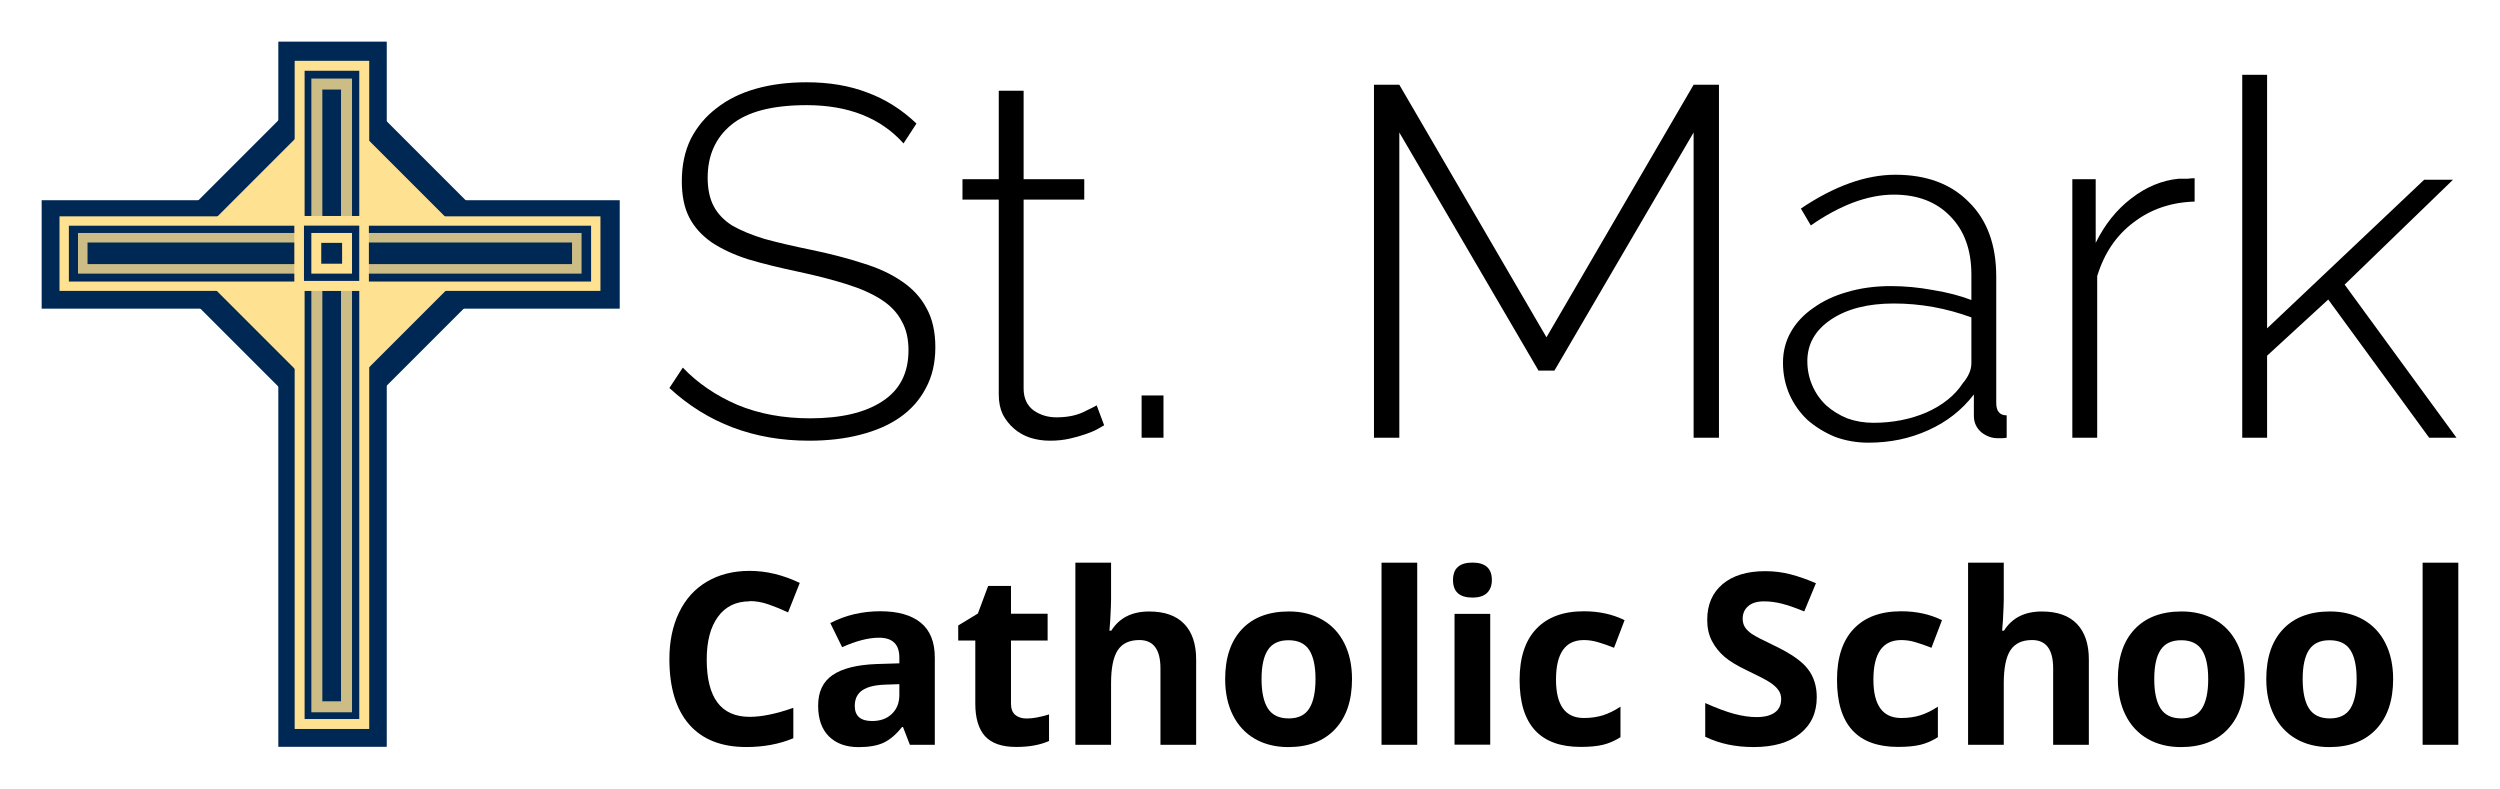
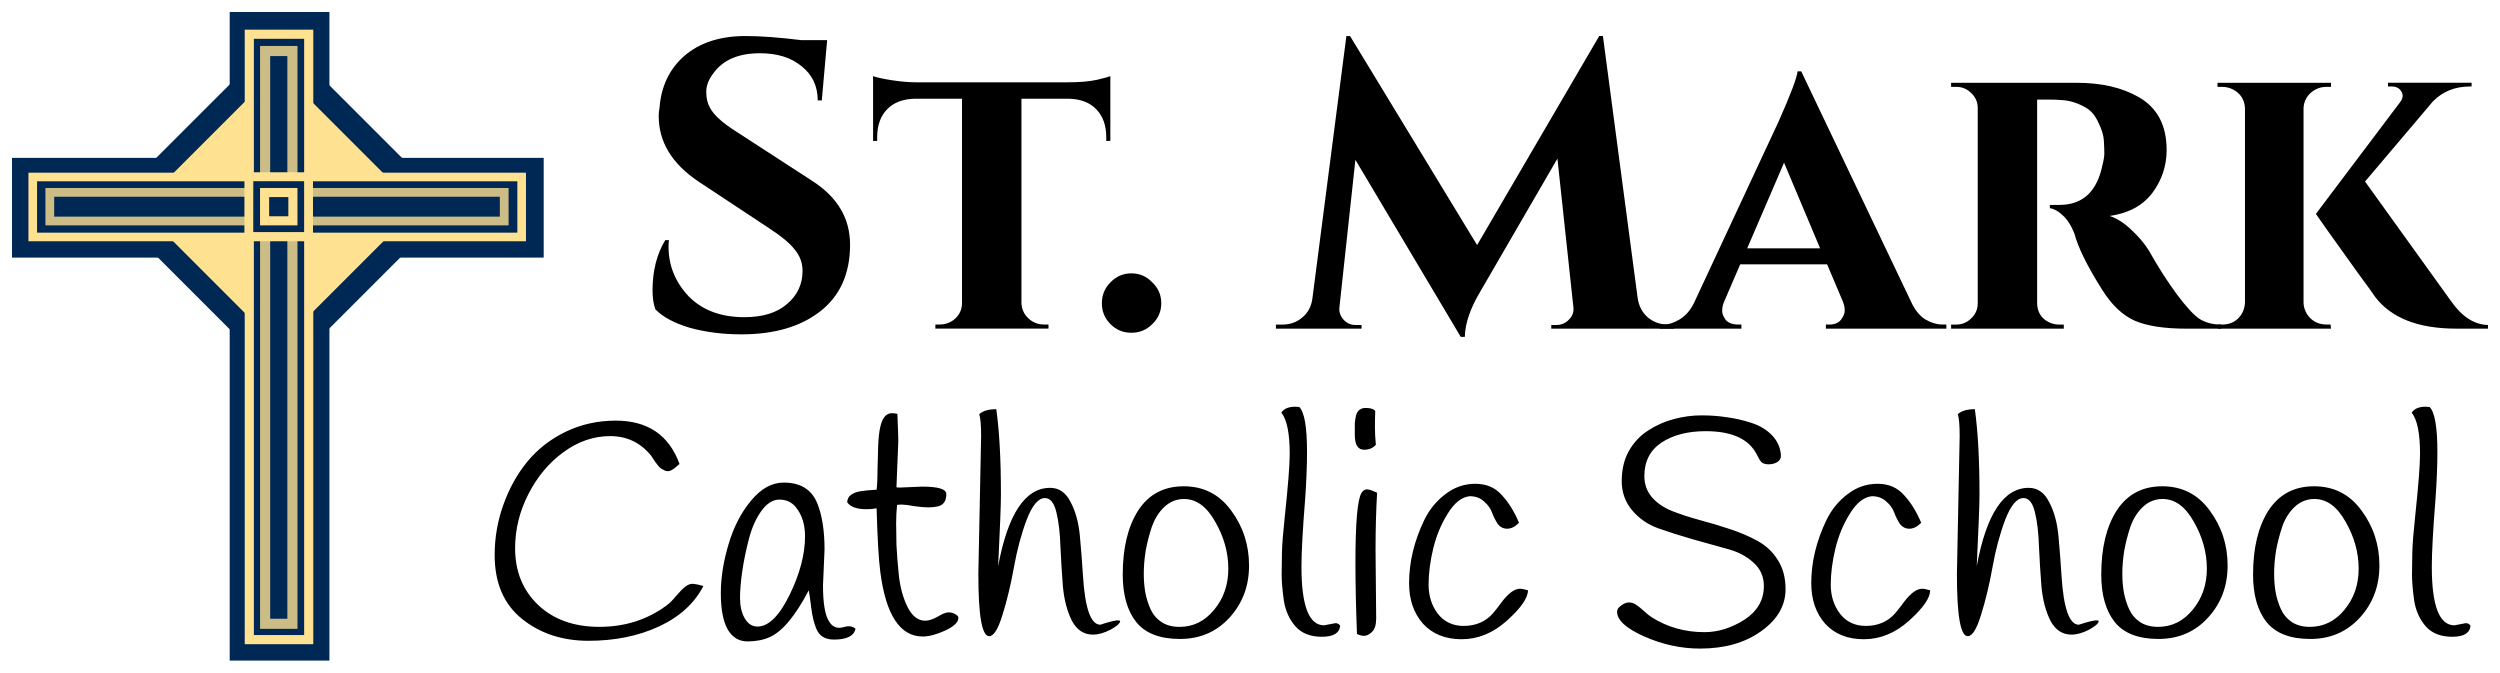
- <svg class="svg-logo" viewBox="0 0 212.658 67.087">
-   <g transform="translate(-31.669 -987.87)">
-     <g transform="matrix(.30204 0 0 .30204 24.577 733.84)" class="logo__stmark">
-       <path d="m277.94 881.44q-9.66-10.78-27.3-10.78-14.56 0-21.28 5.6-6.58 5.46-6.58 14.84 0 4.76 1.68 7.98t5.18 5.46q3.64 2.1 9.1 3.78 5.6 1.54 13.16 3.08 8.12 1.68 14.56 3.78 6.44 1.96 10.92 5.04 4.62 3.08 7 7.56 2.52 4.48 2.52 11.06t-2.66 11.48q-2.52 4.9-7.28 8.26-4.62 3.22-11.2 4.9-6.44 1.68-14.42 1.68-23.24 0-39.34-14.84l3.78-5.74q6.3 6.58 15.4 10.5 9.1 3.78 20.44 3.78 13.02 0 20.3-4.76 7.42-4.76 7.42-14.42 0-4.9-1.96-8.26-1.82-3.5-5.74-6.02t-9.8-4.34q-5.74-1.82-13.58-3.5-7.98-1.68-14.14-3.5-6.02-1.96-10.22-4.76-4.2-2.94-6.3-7t-2.1-10.22q0-6.72 2.52-11.9 2.66-5.18 7.28-8.68 4.62-3.64 11.06-5.46t14.28-1.82q9.66 0 17.22 2.94 7.56 2.8 13.72 8.68l-3.64 5.6z" />
-       <path d="m334.44 960.82q-0.56 0.28-1.96 1.12-1.26 0.7-3.36 1.4-1.96 0.7-4.48 1.26t-5.46 0.56-5.6-0.84q-2.52-0.84-4.48-2.52t-3.22-4.06q-1.12-2.38-1.12-5.6v-54.88h-10.22v-5.74h10.22v-24.92h7v24.92h17.08v5.74h-17.08v53.2q0 4.06 2.8 6.16 2.8 1.96 6.44 1.96 4.34 0 7.42-1.4 3.22-1.54 3.92-1.96l2.1 5.6z" />
-       <path d="m344.99 964.32v-11.9h6.16v11.9h-6.16z" />
-       <path d="m500.45 964.32v-85.96l-39.2 67.06h-4.48l-39.2-67.06v85.96h-7.14v-99.4h7.14l41.44 71.12 41.44-71.12h7.14v99.4h-7.14z" />
-       <path d="m549.7 965.72q-5.04 0-9.52-1.68-4.34-1.82-7.7-4.76-3.22-3.08-5.04-7.14-1.82-4.2-1.82-8.96t2.24-8.68 6.3-6.72q4.06-2.94 9.52-4.48 5.6-1.68 12.32-1.68 5.88 0 11.9 1.12 6.02 0.98 10.78 2.8v-7.14q0-10.36-5.88-16.38-5.88-6.16-15.96-6.16-5.46 0-11.48 2.24-5.88 2.24-11.9 6.44l-2.8-4.76q14.14-9.52 26.6-9.52 13.16 0 20.72 7.7 7.7 7.56 7.7 21v35.56q0 3.5 2.94 3.5v6.3q-0.7 0.14-1.4 0.14-0.56 0-1.12 0-2.52 0-4.62-1.68-2.1-1.82-2.1-4.62v-6.02q-5.04 6.58-12.88 10.08-7.7 3.5-16.8 3.5zm1.4-5.6q8.12 0 14.98-2.94 6.86-3.08 10.22-8.26 2.38-2.8 2.38-5.6v-12.88q-10.64-3.92-21.84-3.92-10.92 0-17.64 4.48t-6.72 11.76q0 3.64 1.4 6.86t3.92 5.6q2.52 2.24 5.88 3.64 3.5 1.26 7.42 1.26z" />
-       <path d="m641.55 897.82q-9.94 0.28-17.22 5.88-7.28 5.46-10.22 15.12v45.5h-7v-72.8h6.58v17.92q3.78-7.7 9.94-12.46 6.3-4.9 13.44-5.6 1.4 0 2.52 0 1.12-0.14 1.96-0.14v6.58z" />
-       <path d="m707.6 964.32-28.42-38.92-17.22 15.82v23.1h-7v-102.2h7v71.4l44.24-41.86h8.12l-30.52 29.54 31.5 43.12h-7.7z" />
-     </g>
-     <g transform="matrix(.30204 0 0 .30204 24.577 733.84)" class="logo__catholic-school">
-       <g>
-         <path d="m234.61 1010.4q-5.768 0-8.932 4.351-3.164 4.318-3.164 12.063 0 16.117 12.096 16.117 5.076 0 12.294-2.538v8.569q-5.933 2.472-13.25 2.472-10.514 0-16.084-6.361-5.57-6.4-5.57-18.4 0-7.515 2.736-13.151 2.736-5.669 7.844-8.668 5.142-3.032 12.03-3.032 7.02 0 14.106 3.395l-3.296 8.306q-2.703-1.285-5.438-2.241t-5.372-0.956z" />
-         <path d="m279.73 1050.8-1.945-5.01h-0.264q-2.538 3.197-5.24 4.449-2.67 1.22-6.987 1.22-5.306 0-8.372-3.032-3.032-3.032-3.032-8.635 0-5.867 4.087-8.635 4.12-2.801 12.393-3.098l6.394-0.198v-1.615q0-5.603-5.735-5.603-4.417 0-10.382 2.67l-3.329-6.79q6.361-3.329 14.106-3.329 7.416 0 11.371 3.23 3.955 3.23 3.955 9.822v24.554h-7.02zm-2.966-17.073-3.889 0.132q-4.383 0.132-6.526 1.582-2.142 1.45-2.142 4.417 0 4.252 4.878 4.252 3.494 0 5.57-2.01 2.109-2.01 2.109-5.339v-3.032z" />
-         <path d="m312.59 1043.4q2.637 0 6.328-1.154v7.482q-3.757 1.681-9.229 1.681-6.032 0-8.8-3.032-2.736-3.065-2.736-9.163v-17.765h-4.812v-4.252l5.537-3.362 2.9-7.778h6.427v7.844h10.316v7.548h-10.316v17.765q0 2.142 1.187 3.164 1.22 1.022 3.197 1.022z" />
-         <path d="m360.35 1050.8h-10.052v-21.522q0-7.976-5.933-7.976-4.219 0-6.097 2.868-1.879 2.867-1.879 9.294v17.336h-10.052v-51.284h10.052v10.448q0 1.22-0.231 5.735l-0.231 2.966h0.527q3.362-5.405 10.679-5.405 6.493 0 9.855 3.494t3.362 10.02v24.027z" />
-         <path d="m378.77 1032.3q0 5.471 1.78 8.273 1.813 2.802 5.867 2.802 4.021 0 5.768-2.769 1.78-2.801 1.78-8.306 0-5.471-1.78-8.207-1.78-2.736-5.834-2.736-4.021 0-5.801 2.736-1.78 2.703-1.78 8.207zm25.477 0q0 8.998-4.746 14.074-4.746 5.076-13.217 5.076-5.306 0-9.36-2.307-4.054-2.34-6.229-6.691-2.175-4.351-2.175-10.151 0-9.031 4.713-14.04 4.713-5.01 13.25-5.01 5.306 0 9.36 2.307 4.054 2.307 6.229 6.625 2.175 4.318 2.175 10.118z" />
-         <path d="m422.61 1050.8h-10.052v-51.284h10.052v51.284z" />
-         <path d="m432.69 1004.4q0-4.911 5.471-4.911t5.471 4.911q0 2.34-1.384 3.659-1.351 1.285-4.087 1.285-5.471 0-5.471-4.944zm10.481 46.373h-10.052v-36.848h10.052v36.848z" />
-         <path d="m468.65 1051.4q-17.205 0-17.205-18.886 0-9.393 4.68-14.337 4.68-4.977 13.414-4.977 6.394 0 11.47 2.505l-2.966 7.778q-2.373-0.956-4.417-1.549-2.043-0.626-4.087-0.626-7.844 0-7.844 11.14 0 10.81 7.844 10.81 2.9 0 5.372-0.758 2.472-0.791 4.944-2.439v8.602q-2.439 1.549-4.944 2.142-2.472 0.593-6.262 0.593z" />
-         <path d="m535.13 1037.4q0 6.526-4.713 10.283-4.68 3.757-13.052 3.757-7.712 0-13.645-2.9v-9.492q4.878 2.175 8.24 3.065 3.395 0.89 6.196 0.89 3.362 0 5.142-1.285 1.813-1.285 1.813-3.823 0-1.417-0.791-2.505-0.791-1.121-2.34-2.142-1.516-1.022-6.229-3.263-4.417-2.076-6.625-3.988-2.208-1.912-3.527-4.449-1.318-2.538-1.318-5.933 0-6.394 4.318-10.052 4.351-3.658 11.997-3.658 3.757 0 7.152 0.89 3.428 0.89 7.152 2.505l-3.296 7.943q-3.856-1.582-6.394-2.208-2.505-0.626-4.944-0.626-2.9 0-4.449 1.351t-1.549 3.527q0 1.351 0.626 2.373 0.626 0.989 1.978 1.944 1.384 0.923 6.493 3.362 6.757 3.23 9.261 6.493 2.505 3.23 2.505 7.943z" />
-         <path d="m558.04 1051.4q-17.205 0-17.205-18.886 0-9.393 4.68-14.337 4.68-4.977 13.414-4.977 6.394 0 11.47 2.505l-2.966 7.778q-2.373-0.956-4.417-1.549-2.043-0.626-4.087-0.626-7.844 0-7.844 11.14 0 10.81 7.844 10.81 2.9 0 5.372-0.758 2.472-0.791 4.944-2.439v8.602q-2.439 1.549-4.944 2.142-2.472 0.593-6.262 0.593z" />
-         <path d="m611.76 1050.8h-10.052v-21.522q0-7.976-5.933-7.976-4.219 0-6.097 2.868-1.879 2.867-1.879 9.294v17.336h-10.052v-51.284h10.052v10.448q0 1.22-0.231 5.735l-0.231 2.966h0.527q3.362-5.405 10.679-5.405 6.493 0 9.855 3.494t3.362 10.02v24.027z" />
-         <path d="m630.18 1032.3q0 5.471 1.78 8.273 1.813 2.802 5.867 2.802 4.021 0 5.768-2.769 1.78-2.801 1.78-8.306 0-5.471-1.78-8.207-1.78-2.736-5.834-2.736-4.021 0-5.801 2.736-1.78 2.703-1.78 8.207zm25.477 0q0 8.998-4.746 14.074-4.746 5.076-13.217 5.076-5.306 0-9.36-2.307-4.054-2.34-6.229-6.691-2.175-4.351-2.175-10.151 0-9.031 4.713-14.04 4.713-5.01 13.25-5.01 5.306 0 9.36 2.307 4.054 2.307 6.229 6.625 2.175 4.318 2.175 10.118z" />
-         <path d="m671.98 1032.3q0 5.471 1.78 8.273 1.813 2.802 5.867 2.802 4.021 0 5.768-2.769 1.78-2.801 1.78-8.306 0-5.471-1.78-8.207-1.78-2.736-5.834-2.736-4.021 0-5.801 2.736-1.78 2.703-1.78 8.207zm25.477 0q0 8.998-4.746 14.074-4.746 5.076-13.217 5.076-5.306 0-9.36-2.307-4.054-2.34-6.229-6.691-2.175-4.351-2.175-10.151 0-9.031 4.713-14.04 4.713-5.01 13.25-5.01 5.306 0 9.36 2.307 4.054 2.307 6.229 6.625 2.175 4.318 2.175 10.118z" />
-         <path d="m715.81 1050.8h-10.052v-51.284h10.052v51.284z" />
-       </g>
-     </g>
-     <g transform="matrix(.28825 0 0 .28825 34.287 989.71)">
-       <g style="fill:#002855" transform="translate(-203.54 31.203)">
-         <rect style="fill-rule:evenodd;fill:#002855" height="208.1" width="32" y="-25.3" x="276.59" />
-         <rect style="fill-rule:evenodd;fill:#002855" height="32" width="170.59" y="21.5" x="206.75" />
-         <rect style="fill-rule:evenodd;fill:#002855" transform="rotate(-45)" height="77.975" width="77.975" y="194.12" x="141.49" />
-       </g>
-       <rect style="fill-rule:evenodd;stroke:#ffe192;stroke-width:2.823;fill:#ffe192" transform="rotate(-45)" height="60.304" width="60.304" y="81.014" x="-15.955" />
-       <g transform="translate(572.26 151)">
-         <g transform="translate(-305.13 32.191)">
-           <rect style="fill-rule:evenodd;stroke:#ffe192;stroke-width:2.933;fill:#002855" height="194.24" width="19.067" y="-170.16" x="-187.79" />
-           <rect style="opacity:.8;stroke:#ffe192;stroke-width:3.244;fill:none" height="183.77" width="8.756" y="-164.77" x="-182.71" />
-           <rect style="fill-rule:evenodd;stroke:#ffe192;stroke-width:2.762;fill:#002855" height="19.238" width="156.87" y="-124.35" x="-257.27" />
-           <rect style="opacity:.8;fill-rule:evenodd;stroke:#ffe192;stroke-width:2.813;fill:#002855" height="9.187" width="145.79" y="-119.42" x="-251.79" />
-         </g>
-       </g>
-       <rect style="fill-rule:evenodd;stroke:#ffe192;stroke-width:2.842;fill:#002855" height="19.158" width="19.158" y="58.777" x="79.197" />
-       <rect style="fill-rule:evenodd;stroke:#ffe192;stroke-width:2.924;fill:#002855" height="9.076" width="9.076" y="63.824" x="84.258" />
-     </g>
+ <svg xmlns="http://www.w3.org/2000/svg" viewBox="0 0 208.148 56" class="svg-logo" id="svg2" version="1.1">
+   <defs id="defs42" />
+   <g fill="#002855" fill-rule="evenodd" id="g4">
+     <path d="M19.124 1h8.304v54h-8.304z" id="path6" />
+     <path d="M1 13.144h44.268v8.304H1z" id="path8" />
+     <path d="M8.93 17.22L23.24 2.917 37.546 17.22l-14.31 14.31z" id="path10" />
+   </g>
+   <path d="M12.106 17.26L23.17 6.196 34.234 17.26 23.17 28.326z" fill="#ffe192" fill-rule="evenodd" stroke="#ffe192" stroke-width=".733" id="path12" />
+   <g stroke="#ffe192" id="g14">
+     <path d="M20.756 2.85h4.947v50.404h-4.947z" fill="#002855" fill-rule="evenodd" stroke-width=".761" id="path16" />
+     <path d="M22.074 4.248h2.272v47.688h-2.272z" opacity=".8" fill="none" stroke-width=".842" id="path18" />
+     <path d="M2.726 14.736h40.707v4.993H2.726z" fill="#002855" fill-rule="evenodd" stroke-width=".717" id="path20" />
+     <path d="M4.148 16.016H41.98V18.4H4.148z" opacity=".8" fill="#002855" fill-rule="evenodd" stroke-width=".73" id="path22" />
+   </g>
+   <path d="M20.72 14.72h4.97v4.972h-4.972z" fill="#002855" fill-rule="evenodd" stroke="#ffe192" stroke-width=".737" id="path24" />
+   <path d="M22.03 16.03h2.357v2.355H22.03z" fill="#002855" fill-rule="evenodd" stroke="#ffe192" stroke-width=".759" id="path26" />
+   <g class="title--color" id="g28" transform="translate(0,2)">
+     <path style="-inkscape-font-specification:'Cinzel Bold'" d="m 54.33,22.19 q 0,-2.457 1.06,-4.198 l 0.306,0 q -0.034,0.274 -0.034,0.548 0,2.354 1.672,4.128 1.707,1.74 4.64,1.74 2.286,0 3.55,-1.092 1.295,-1.092 1.295,-2.764 0,-0.99 -0.65,-1.774 -0.613,-0.786 -2.08,-1.74 l -5.938,-3.925 q -3.308,-2.217 -3.308,-5.457 0,-0.343 0.068,-0.684 Q 55.117,4.276 56.993,2.639 58.904,1 62.077,1 q 1.876,0 4.64,0.342 l 2.15,0 -0.445,5.016 -0.34,0 q 0,-1.775 -1.33,-2.832 -1.297,-1.093 -3.48,-1.093 -2.662,0 -3.856,1.64 -0.614,0.783 -0.614,1.57 0,0.782 0.307,1.328 0.476,0.89 2.08,1.912 l 6.517,4.23 q 3.07,2.013 3.07,5.255 0,3.616 -2.49,5.56 -2.457,1.91 -6.552,1.91 -2.318,0 -4.298,-0.545 -1.945,-0.58 -2.866,-1.536 -0.24,-0.647 -0.24,-1.57 z m 37.776,-12.452 0,-0.31 q 0,-1.467 -0.82,-2.32 -0.82,-0.853 -2.284,-0.888 l -3.957,0 0,17.026 q 0.034,0.75 0.58,1.262 0.545,0.51 1.296,0.51 l 0.375,0 0,0.342 -9.418,0 0,-0.34 0.34,0 q 0.785,0 1.33,-0.513 0.548,-0.513 0.548,-1.297 l 0,-16.992 -3.926,0 q -1.5,0.035 -2.318,0.89 -0.82,0.85 -0.82,2.318 l 0,0.307 -0.34,0 0,-5.393 q 0.477,0.17 1.57,0.34 1.125,0.173 2.013,0.173 l 12.59,0 q 1.5,0 2.456,-0.205 0.99,-0.24 1.126,-0.307 l 0,5.392 -0.34,0 z m 3.832,15.25 q -0.717,0.717 -1.74,0.717 -1.024,0 -1.74,-0.717 -0.717,-0.717 -0.717,-1.74 0,-1.024 0.716,-1.74 0.717,-0.75 1.74,-0.75 1.024,0 1.74,0.75 0.75,0.716 0.75,1.74 0,1.023 -0.75,1.74 z m 42.91,0.033 0.544,0 0,0.343 -10.234,0 0,-0.307 0.512,0 q 0.58,-0.034 0.99,-0.478 0.41,-0.443 0.34,-0.99 l -1.33,-12.384 -6.414,11.055 q -1.263,2.114 -1.297,3.785 l -0.34,0 -8.77,-14.74 -1.33,12.283 q -0.07,0.546 0.34,1.023 0.41,0.446 0.99,0.446 l 0.512,0 0,0.307 -7.13,0 0,-0.34 0.545,0 q 0.955,0 1.637,-0.58 0.716,-0.58 0.853,-1.57 l 2.832,-21.87 0.307,0 10.577,17.4 L 133.15,1 l 0.307,0 2.9,21.87 q 0.17,0.99 0.854,1.57 0.715,0.58 1.637,0.58 z" id="path30" />
+     <path style="-inkscape-font-specification:'Cinzel Bold'" d="m 161.778,25.02 0.273,0 0,0.343 -10.03,0 0,-0.34 0.272,0 q 0.683,0 0.99,-0.41 0.307,-0.41 0.307,-0.75 0,-0.342 -0.137,-0.717 l -1.33,-3.14 -7.234,0 -1.366,3.174 q -0.136,0.34 -0.136,0.716 0,0.34 0.306,0.75 0.342,0.376 1.024,0.376 l 0.272,0 0,0.342 -6.823,0 0,-0.34 0.273,0 q 0.715,0 1.43,-0.445 0.718,-0.444 1.16,-1.33 l 7.064,-15.15 q 1.5,-3.378 1.57,-4.16 l 0.305,0 9.143,19.174 q 0.444,0.99 1.16,1.466 0.75,0.444 1.502,0.444 z m -16.31,-6.344 6.074,0 -3.003,-7.13 -3.07,7.13 z m 25.234,-12.386 -1.092,0 0,16.924 q 0,0.82 0.548,1.33 0.58,0.48 1.296,0.48 l 0.375,0 0,0.34 -9.382,0 0,-0.34 0.41,0 q 0.75,0 1.262,-0.514 0.546,-0.513 0.546,-1.263 l 0,-16.24 q 0,-0.75 -0.546,-1.262 -0.512,-0.512 -1.23,-0.512 l -0.442,0 0,-0.34 10.475,0 q 3.068,0 5.15,1.194 2.32,1.33 2.32,4.4 0,1.98 -1.193,3.583 -1.195,1.57 -3.548,1.91 0.92,0.308 1.808,1.16 0.92,0.853 1.466,1.74 1.09,1.946 2.286,3.583 1.194,1.604 1.91,2.082 0.75,0.478 1.808,0.478 l 0,0.342 -2.866,0 q -2.832,0 -4.368,-0.682 -1.5,-0.683 -2.694,-2.593 -1.843,-2.934 -2.286,-4.64 -0.41,-1.024 -0.99,-1.536 -0.545,-0.512 -1.057,-0.58 l 0,-0.273 0.852,0 q 2.898,-0.033 3.548,-3.41 0.136,-0.513 0.136,-0.888 0,-0.374 -0.035,-1.023 -0.035,-0.685 -0.444,-1.503 -0.376,-0.853 -0.99,-1.23 -1.06,-0.646 -2.184,-0.68 -0.374,-0.035 -0.852,-0.035 z" id="path32" />
+     <path style="-inkscape-font-specification:'Cinzel Bold'" d="m 184.663,25.363 0,-0.34 0.34,0 q 1.094,0 1.64,-0.888 0.24,-0.41 0.272,-0.92 l 0,-16.175 q -0.034,-1.056 -0.955,-1.568 -0.444,-0.24 -0.956,-0.24 l -0.375,0 0,-0.34 9.45,0 0,0.34 -0.376,0 q -0.752,0 -1.332,0.513 -0.546,0.512 -0.58,1.262 l 0,16.207 q 0.034,0.75 0.58,1.296 0.546,0.51 1.33,0.51 l 0.34,0 0.035,0.342 -9.416,0 z m 22.485,0 -2.63,0 q -4.74,0 -6.753,-2.627 -0.17,-0.273 -1.5,-2.08 -3.447,-4.812 -3.447,-4.846 l 6.996,-9.28 q 0.374,-0.478 0.135,-0.887 -0.24,-0.444 -0.82,-0.444 l -0.306,0 0,-0.31 6.96,0 0,0.311 -0.137,0 q -1.844,0 -3.07,1.227 l -5.665,6.687 7.164,9.963 q 1.366,1.945 3.072,1.98 l 0,0.306 z" id="path34" />
+   </g>
+   <g class="title--color2" id="g36" transform="translate(0,-1.003)">
+     <path d="m 56.578,39.634 q -0.387,0.36 -0.67,0.516 -0.284,0.155 -0.568,0.026 -0.257,-0.13 -0.36,-0.207 -0.104,-0.078 -0.413,-0.49 -0.284,-0.44 -0.36,-0.542 -1.316,-1.624 -3.404,-1.624 -2.063,0 -3.893,1.34 -1.805,1.315 -2.913,3.48 -1.11,2.167 -1.11,4.513 0,2.887 1.91,4.718 1.932,1.83 5.103,1.83 3.197,0 5.595,-1.78 0.387,-0.282 0.825,-0.824 0.464,-0.54 0.774,-0.772 0.335,-0.232 0.618,-0.206 0.31,0.025 0.85,0.18 -1.108,2.166 -3.71,3.378 -2.58,1.185 -5.854,1.185 -3.274,0 -5.543,-1.83 -2.27,-1.83 -2.27,-5.31 0,-2.167 0.723,-4.178 0.722,-2.036 1.985,-3.583 1.29,-1.573 3.197,-2.5 1.934,-0.93 4.177,-0.93 3.996,0 5.31,3.61 z m 12.072,7.142 -0.128,2.965 q 0,2.244 0.516,3.017 0.31,0.516 0.85,0.516 0.155,0 0.44,-0.078 0.54,-0.154 0.9,0.155 -0.18,0.902 -1.804,0.902 -1.108,0 -1.47,-0.928 -0.283,-0.696 -0.412,-1.727 -0.13,-1.057 -0.206,-1.444 -1.676,3.197 -3.248,3.893 -0.8,0.36 -1.857,0.36 -1.056,0 -1.65,-1.004 -0.566,-1.032 -0.566,-2.99 0,-1.96 0.645,-4.1 0.643,-2.166 1.88,-3.636 1.238,-1.495 2.708,-1.495 2.114,0 2.81,1.754 0.593,1.496 0.593,3.842 z m -6.316,-0.825 q -0.36,1.393 -0.54,2.656 -0.18,1.238 -0.18,2.217 0,0.954 0.385,1.65 0.412,0.697 1.056,0.697 1.393,0 2.682,-2.63 1.29,-2.63 1.29,-4.9 0,-1.468 -0.775,-2.422 -0.515,-0.62 -1.366,-0.62 -0.825,0 -1.52,0.98 -0.672,0.955 -1.033,2.373 z m 9.776,-2.553 q -1.16,0 -1.57,-0.567 0,-0.41 0.334,-0.643 0.36,-0.232 0.773,-0.284 0.413,-0.077 1.34,-0.13 0.078,-0.695 0.078,-1.778 0.026,-1.108 0.052,-1.882 0.077,-2.037 0.618,-2.5 0.233,-0.207 0.49,-0.207 0.284,0 0.49,0.052 0.078,1.856 0.078,2.243 l -0.155,3.868 q 0.05,0.026 0.283,0.026 l 1.858,-0.078 q 2.01,0 2.01,0.62 0,0.876 -0.72,1.03 -0.336,0.078 -0.8,0.078 -0.44,0 -1.16,-0.103 -0.697,-0.128 -1.006,-0.128 -0.31,0 -0.413,0.025 -0.078,0.748 -0.078,1.496 0,0.722 0.026,1.83 0.05,1.083 0.206,2.604 0.18,1.52 0.748,2.63 0.567,1.083 1.444,1.083 0.438,0 1.03,-0.335 0.594,-0.36 0.903,-0.36 0.334,0 0.566,0.153 0.258,0.13 0.258,0.31 0,0.54 -1.108,1.057 -1.083,0.49 -1.857,0.49 -2.837,0 -3.533,-5.363 -0.206,-1.547 -0.31,-5.31 -0.412,0.076 -0.876,0.076 z m 9.345,5.466 0.232,-11.55 q 0,-1.34 -0.155,-1.83 0.464,-0.413 1.418,-0.413 0.387,2.76 0.387,7.09 0,1.29 -0.232,5.982 1.212,-6.523 4.33,-6.523 1.11,0 1.703,1.185 0.62,1.16 0.773,2.836 0.156,1.677 0.26,3.353 0.257,4.022 1.443,4.022 0.026,0 0.49,-0.155 1.03,-0.31 1.16,-0.155 0,0.284 -0.8,0.722 -0.798,0.413 -1.47,0.413 -1.133,0 -1.752,-1.16 -0.592,-1.186 -0.747,-2.862 -0.13,-1.676 -0.206,-3.326 -0.05,-1.676 -0.335,-2.836 Q 87.67,42.471 87,42.471 q -0.825,0 -1.52,1.805 -0.67,1.78 -1.058,3.944 -0.387,2.165 -0.954,3.97 -0.54,1.78 -1.11,1.78 -0.9,0 -0.9,-5.106 z M 94.766,43.5 q 1.314,-2.01 3.79,-2.01 2.474,0 3.944,2.01 1.495,2.012 1.495,4.59 0,2.553 -1.624,4.332 -1.623,1.78 -4.124,1.78 -2.5,0 -3.635,-1.393 -1.134,-1.42 -1.134,-3.972 0,-3.326 1.29,-5.337 z m 1.134,1.37 q -0.335,1.005 -0.516,2.01 -0.154,1.006 -0.154,1.883 0,0.852 0.13,1.574 0.127,0.696 0.437,1.392 0.31,0.67 0.928,1.083 0.62,0.385 1.47,0.385 1.727,0 2.887,-1.418 1.186,-1.418 1.186,-3.43 0,-2.01 -1.083,-3.892 -1.057,-1.907 -2.604,-1.907 -0.927,0 -1.623,0.644 -0.696,0.645 -1.057,1.676 z m 11.48,-6.087 q 0,-2.552 -0.697,-3.428 0.335,-0.49 1.16,-0.49 0.154,0 0.335,0.025 0.644,0.645 0.644,3.74 0,1.675 -0.154,3.892 -0.31,3.867 -0.31,5.672 0,4.872 1.882,4.872 l 0.954,-0.18 q 0.232,0 0.387,0.206 -0.076,0.928 -1.52,0.928 -1.418,0 -2.19,-0.85 -0.775,-0.877 -0.98,-2.166 -0.182,-1.315 -0.182,-2.166 0,-0.85 0.026,-1.856 0.026,-1.03 0.232,-2.94 0.413,-3.866 0.413,-5.26 z m 7.122,-3.557 q -0.026,0.593 -0.026,1.314 0,0.722 0.077,1.496 -0.36,0.412 -0.98,0.412 -0.773,0 -0.773,-1.237 l 0,-0.386 0,-0.593 q 0.026,-0.283 0.103,-0.643 0.18,-0.62 0.8,-0.62 0.618,0 0.8,0.26 z m -1.65,12.633 q 0,-5.055 0.515,-5.828 0.18,-0.284 0.44,-0.284 0.256,0 0.85,0.284 -0.13,2.19 -0.13,4.77 l 0.052,5.697 q 0,0.798 -0.362,1.134 -0.335,0.31 -0.644,0.31 -0.284,0 -0.593,-0.156 -0.128,-3.35 -0.128,-5.93 z m 13.618,-3.326 q -0.49,0.49 -0.98,0.49 -0.49,0 -0.8,-0.413 -0.283,-0.438 -0.463,-0.928 -0.18,-0.516 -0.67,-0.928 -0.464,-0.438 -1.186,-0.438 -1.005,0.103 -1.83,1.443 -0.825,1.314 -1.212,2.913 -0.386,1.598 -0.386,3.016 0,1.39 0.773,2.422 0.8,1.006 2.14,1.006 1.547,0 2.475,-1.083 0.387,-0.464 0.722,-0.928 0.825,-1.083 1.495,-1.083 0.232,0 0.67,0.13 0,0.953 -1.753,2.526 -1.727,1.547 -3.764,1.547 -2.036,0 -3.222,-1.29 -1.16,-1.314 -1.16,-3.377 0,-2.655 1.29,-5.31 0.643,-1.29 1.752,-2.115 1.108,-0.85 2.475,-0.85 1.366,0 2.19,0.927 0.852,0.903 1.445,2.32 z m 10.748,-7.683 q 0.98,-0.645 2.14,-0.954 1.16,-0.31 2.294,-0.31 1.134,0 2.114,0.155 1.006,0.13 2.037,0.465 1.057,0.335 1.727,1.032 0.67,0.696 0.748,1.65 0.026,0.386 -0.31,0.593 -0.31,0.18 -0.72,0.18 -0.388,0 -0.594,-0.18 -0.18,-0.207 -0.36,-0.593 -0.98,-1.986 -4.28,-1.986 -2.244,0 -3.688,0.955 -1.418,0.954 -1.418,2.785 0,1.03 0.645,1.78 0.644,0.72 1.676,1.133 1.056,0.413 2.293,0.748 1.263,0.336 2.5,0.748 1.264,0.413 2.295,0.98 1.057,0.567 1.702,1.598 0.645,1.006 0.645,2.424 0,2.062 -2.037,3.506 -2.01,1.444 -5.08,1.444 -2.37,0 -4.64,-1.005 -2.27,-1.006 -2.27,-2.063 0,-0.284 0.337,-0.516 0.335,-0.257 0.644,-0.257 0.334,0 0.618,0.205 0.283,0.18 0.644,0.515 0.36,0.336 0.645,0.516 1.96,1.238 4.383,1.238 1.7,0 3.326,-1.032 1.624,-1.057 1.624,-2.81 0,-1.186 -0.877,-1.96 -0.876,-0.798 -2.19,-1.134 -1.316,-0.36 -2.863,-0.8 -1.52,-0.437 -2.836,-0.9 -1.315,-0.465 -2.19,-1.497 -0.878,-1.03 -0.878,-2.448 0,-1.444 0.593,-2.5 0.618,-1.083 1.598,-1.702 z m 22.738,7.683 q -0.49,0.49 -0.98,0.49 -0.49,0 -0.8,-0.413 -0.283,-0.438 -0.463,-0.928 -0.18,-0.516 -0.67,-0.928 -0.465,-0.438 -1.187,-0.438 -1.005,0.103 -1.83,1.443 -0.825,1.314 -1.212,2.913 -0.387,1.598 -0.387,3.016 0,1.39 0.774,2.422 0.8,1.006 2.14,1.006 1.548,0 2.476,-1.083 0.387,-0.464 0.722,-0.928 0.825,-1.083 1.495,-1.083 0.232,0 0.67,0.13 0,0.953 -1.753,2.526 -1.727,1.547 -3.764,1.547 -2.037,0 -3.223,-1.29 -1.16,-1.314 -1.16,-3.377 0,-2.655 1.29,-5.31 0.644,-1.29 1.752,-2.115 1.11,-0.85 2.475,-0.85 1.367,0 2.192,0.927 0.85,0.903 1.444,2.32 z m 2.974,4.331 0.23,-11.55 q 0,-1.34 -0.154,-1.83 0.464,-0.413 1.418,-0.413 0.387,2.76 0.387,7.09 0,1.29 -0.23,5.982 1.21,-6.523 4.33,-6.523 1.108,0 1.7,1.185 0.62,1.16 0.775,2.836 0.155,1.677 0.258,3.353 0.258,4.022 1.443,4.022 0.026,0 0.49,-0.155 1.032,-0.31 1.16,-0.155 0,0.284 -0.8,0.722 -0.798,0.413 -1.468,0.413 -1.135,0 -1.753,-1.16 -0.593,-1.186 -0.748,-2.862 -0.13,-1.676 -0.206,-3.326 -0.05,-1.676 -0.334,-2.836 -0.284,-1.186 -0.954,-1.186 -0.825,0 -1.522,1.805 -0.67,1.78 -1.057,3.944 -0.386,2.165 -0.953,3.97 -0.542,1.78 -1.11,1.78 -0.9,0 -0.9,-5.106 z M 176.24,43.5 q 1.314,-2.01 3.79,-2.01 2.474,0 3.944,2.01 1.495,2.012 1.495,4.59 0,2.553 -1.625,4.332 -1.625,1.78 -4.125,1.78 -2.5,0 -3.636,-1.393 -1.134,-1.42 -1.134,-3.972 0,-3.326 1.29,-5.337 z m 1.133,1.368 q -0.335,1.005 -0.515,2.01 -0.155,1.006 -0.155,1.883 0,0.852 0.13,1.574 0.128,0.696 0.437,1.392 0.31,0.67 0.928,1.083 0.62,0.385 1.47,0.385 1.727,0 2.888,-1.418 1.185,-1.418 1.185,-3.43 0,-2.01 -1.08,-3.892 -1.058,-1.907 -2.605,-1.907 -0.928,0 -1.624,0.644 -0.696,0.645 -1.057,1.676 z M 188.878,43.5 q 1.315,-2.01 3.79,-2.01 2.475,0 3.944,2.01 1.496,2.012 1.496,4.59 0,2.553 -1.624,4.332 -1.625,1.78 -4.125,1.78 -2.502,0 -3.637,-1.393 -1.134,-1.42 -1.134,-3.972 0,-3.326 1.288,-5.337 z m 1.134,1.368 q -0.335,1.005 -0.515,2.01 -0.155,1.006 -0.155,1.883 0,0.852 0.13,1.574 0.128,0.696 0.437,1.392 0.31,0.67 0.927,1.083 0.62,0.385 1.47,0.385 1.727,0 2.888,-1.418 1.185,-1.418 1.185,-3.43 0,-2.01 -1.082,-3.892 -1.057,-1.907 -2.604,-1.907 -0.928,0 -1.625,0.644 -0.697,0.645 -1.058,1.676 z m 11.478,-6.085 q 0,-2.552 -0.695,-3.428 0.335,-0.49 1.16,-0.49 0.155,0 0.335,0.025 0.645,0.645 0.645,3.74 0,1.675 -0.155,3.892 -0.31,3.867 -0.31,5.672 0,4.872 1.883,4.872 l 0.954,-0.18 q 0.232,0 0.387,0.206 -0.078,0.928 -1.52,0.928 -1.42,0 -2.193,-0.85 -0.772,-0.877 -0.98,-2.166 -0.18,-1.315 -0.18,-2.166 0,-0.85 0.027,-1.856 0.026,-1.03 0.232,-2.94 0.41,-3.866 0.41,-5.26 z" style="-inkscape-font-specification:Handlee" id="path38" />
  </g>
</svg>
